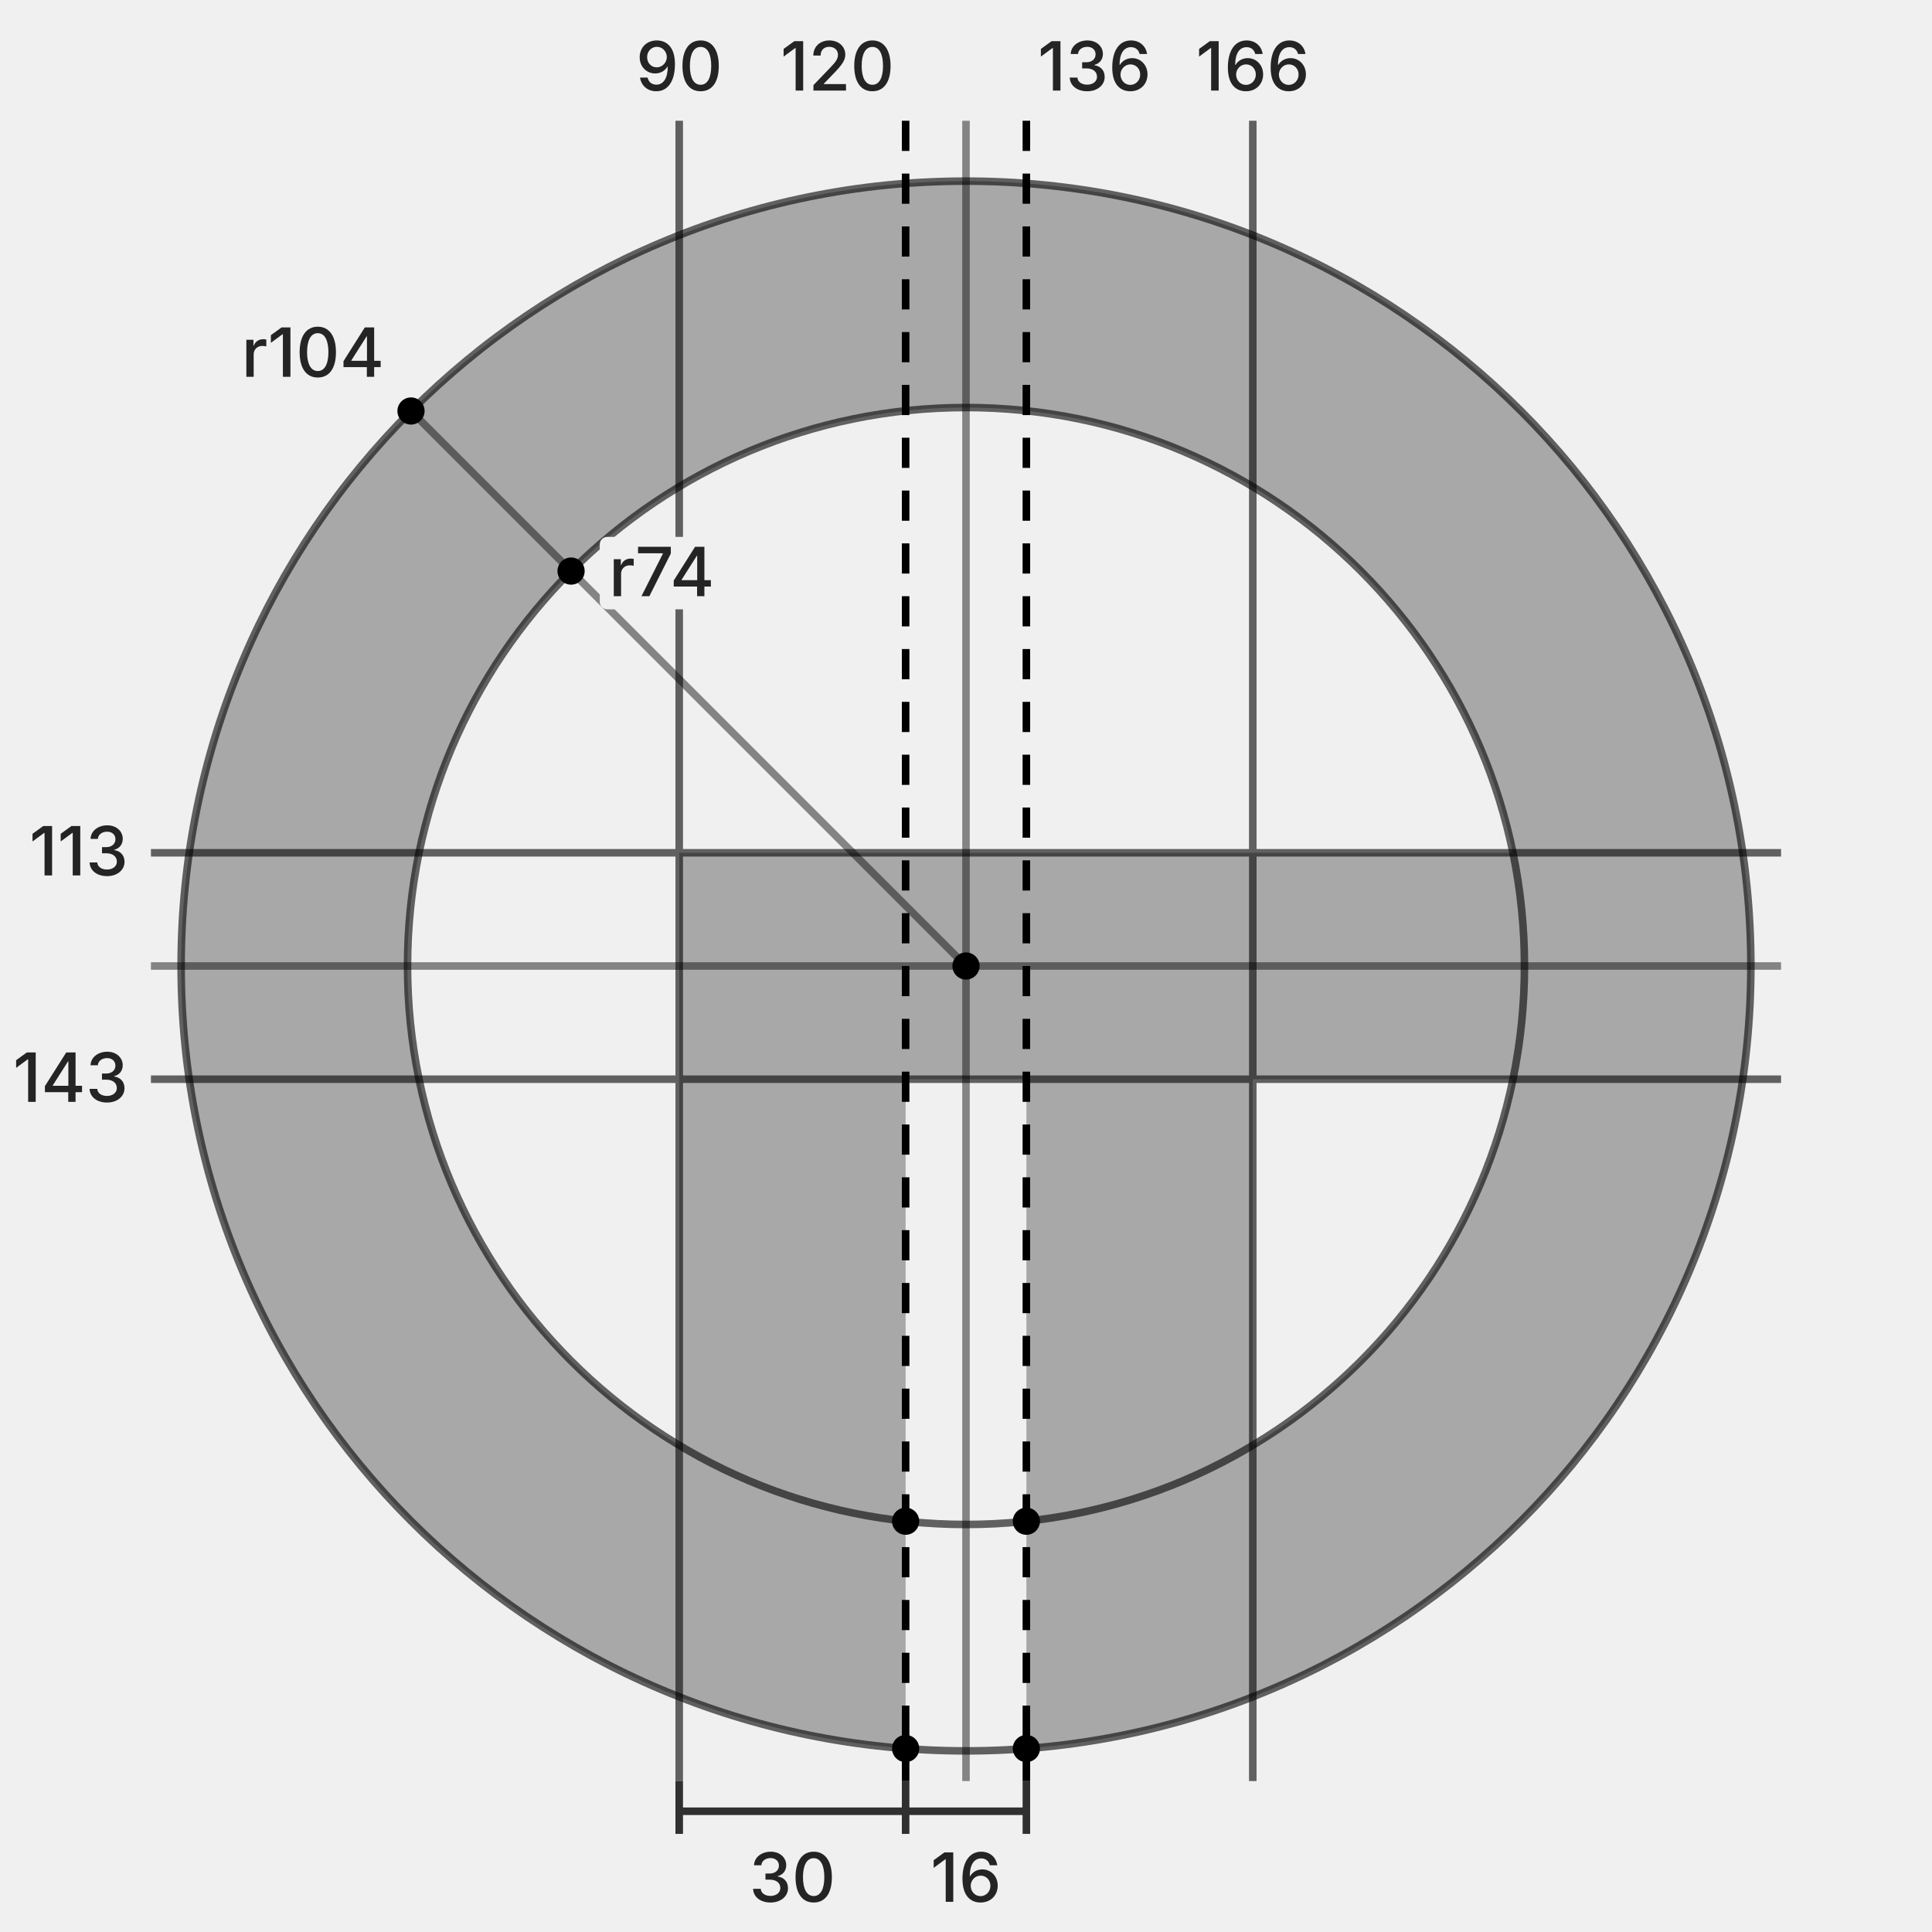
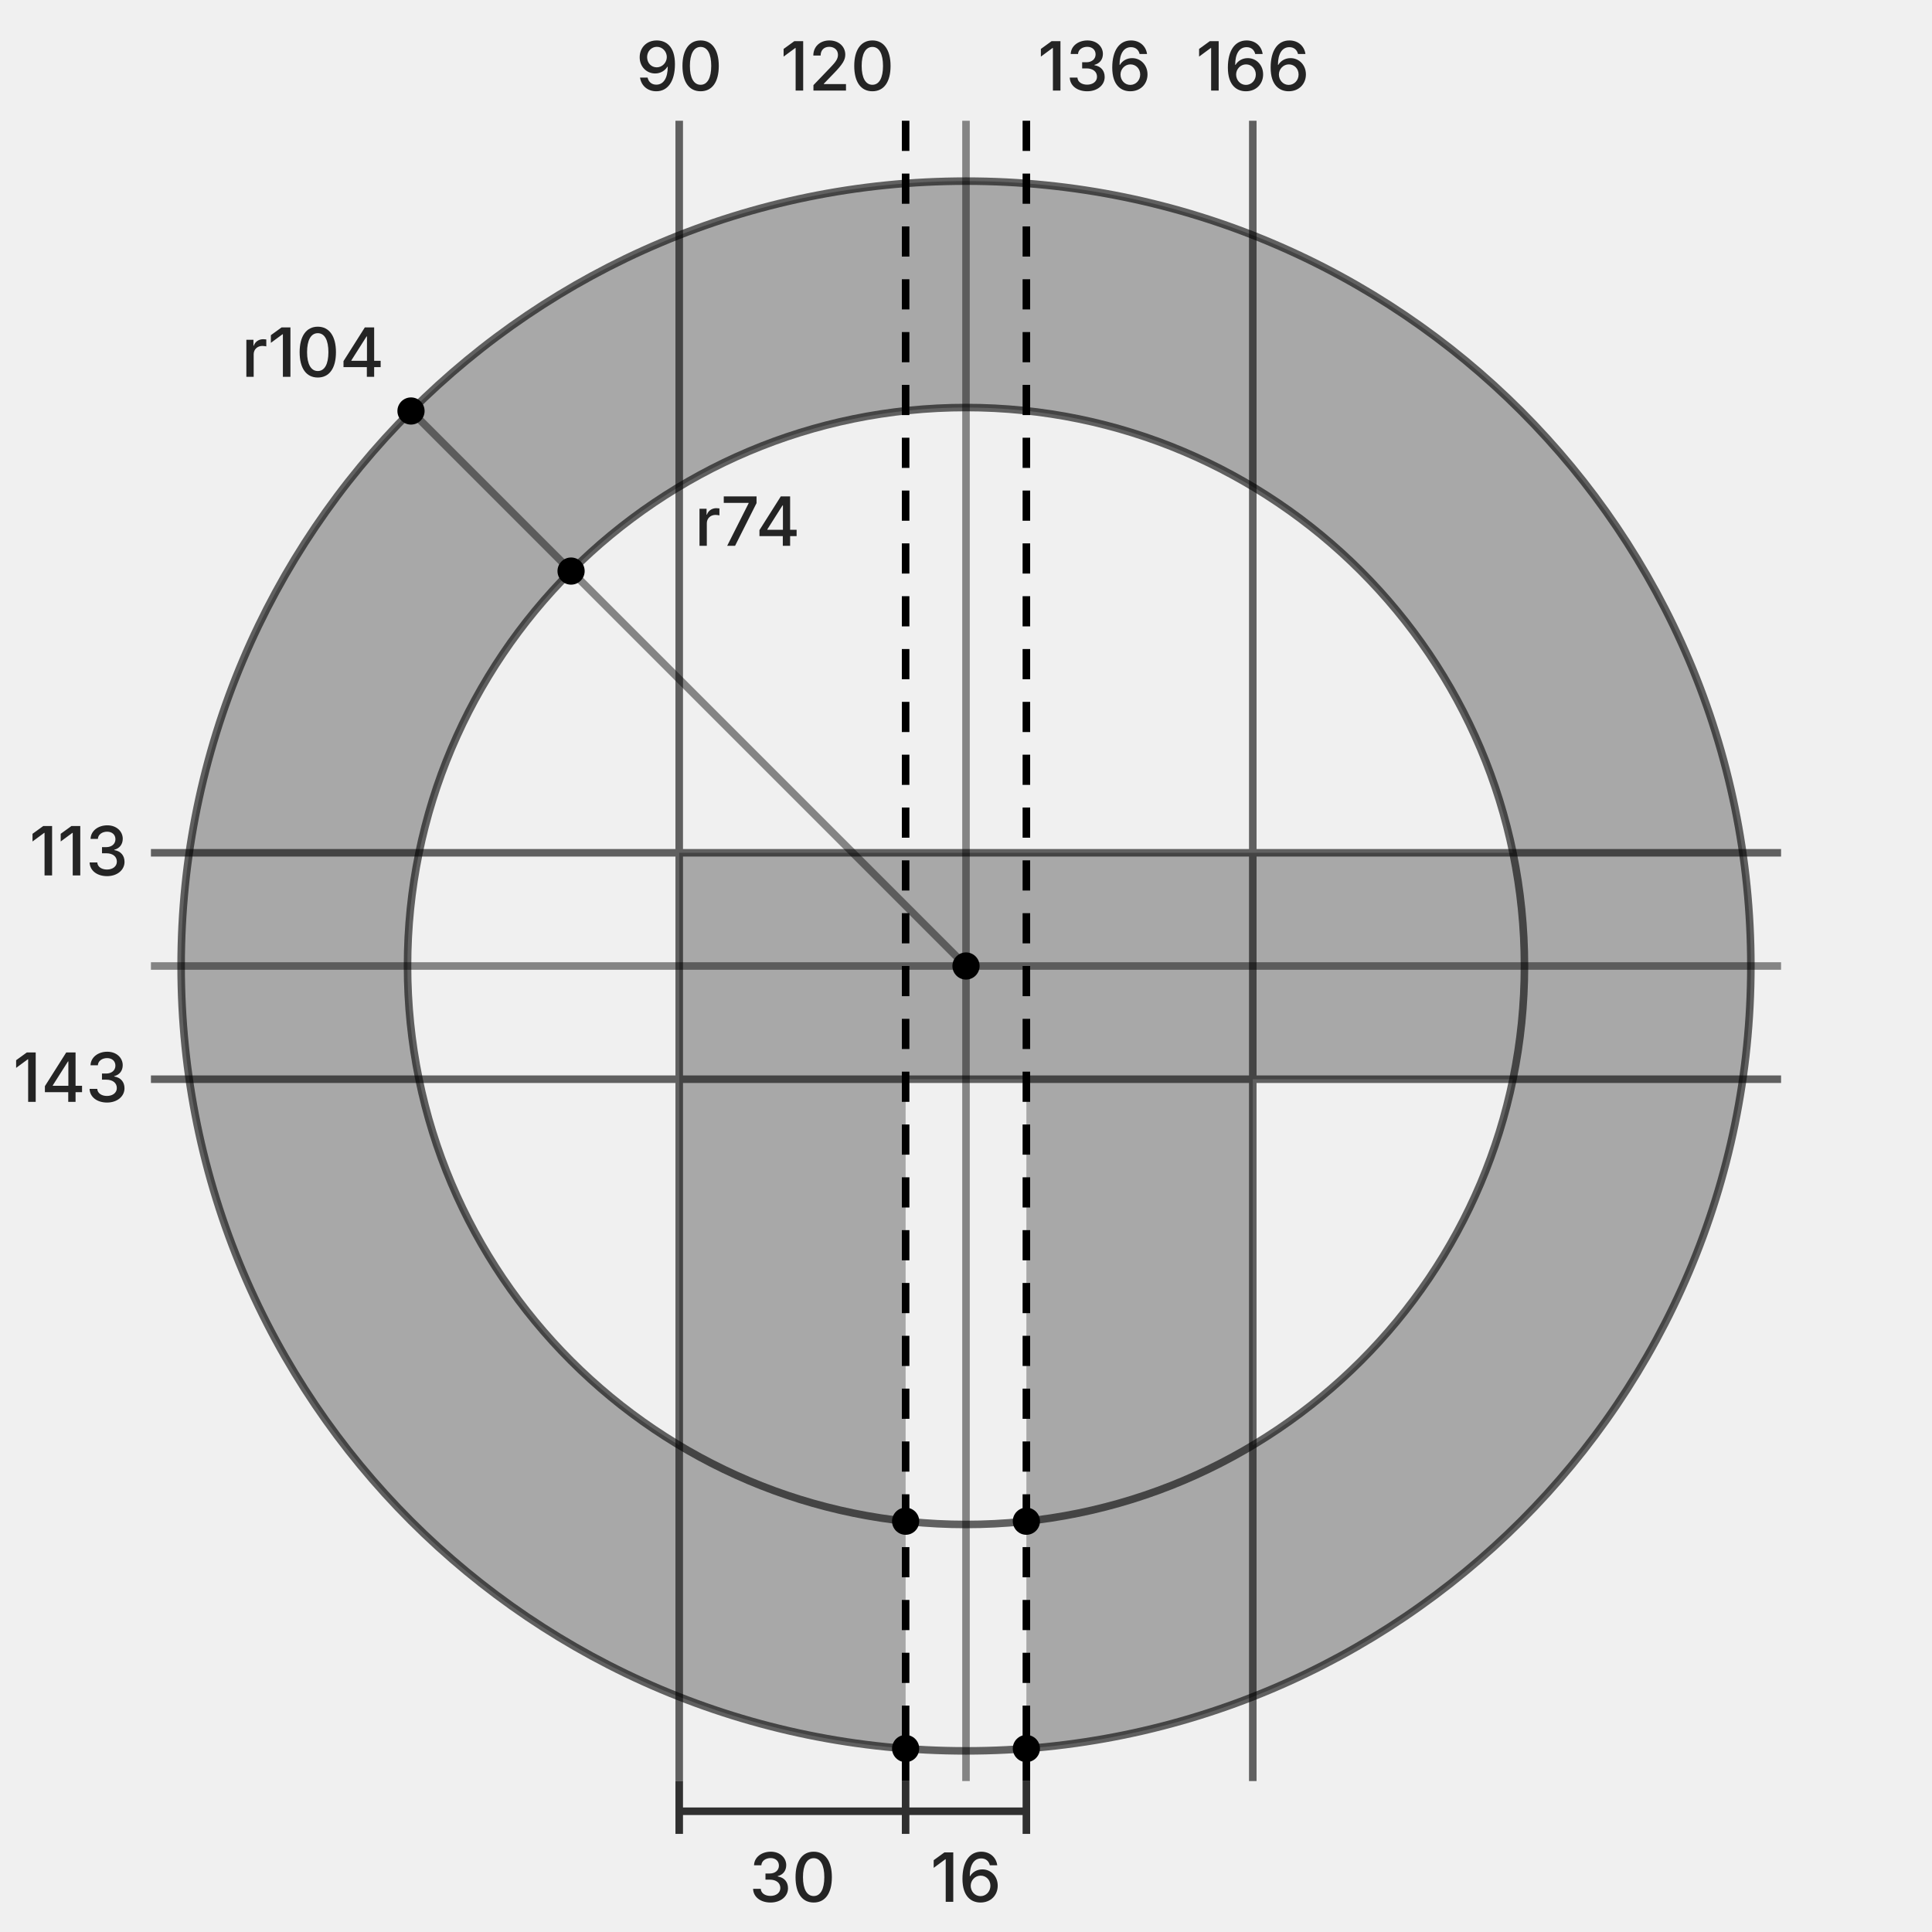
<svg xmlns="http://www.w3.org/2000/svg" viewBox="0 0 256 256" width="256" height="256" fill="currentColor" role="img" aria-label="closed-2 construction">
  <defs>
    <mask id="ko-closed-2" maskUnits="userSpaceOnUse" x="0" y="0" width="256" height="256">
      <rect x="0" y="0" width="256" height="256" fill="#fff" />
-       <rect x="98.22" y="244.14" width="13.56" height="9.6" rx="1" fill="#000" />
-       <rect x="121.85" y="244.14" width="12.3" height="9.6" rx="1" fill="#000" />
-       <rect x="83.22" y="4.14" width="13.56" height="9.6" rx="1" fill="#000" />
-       <rect x="101.82" y="4.14" width="17.88" height="9.6" rx="1" fill="#000" />
-       <rect x="136.3" y="4.14" width="17.88" height="9.6" rx="1" fill="#000" />
-       <rect x="157.06" y="4.14" width="17.88" height="9.6" rx="1" fill="#000" />
-       <rect x="1.58" y="108.14" width="16.62" height="9.6" rx="1" fill="#000" />
-       <rect x="0.32" y="138.14" width="17.88" height="9.6" rx="1" fill="#000" />
-       <rect x="30.64" y="42.07" width="21.48" height="9.6" rx="1" fill="#000" />
-       <rect x="79.47" y="71.14" width="17.16" height="9.6" rx="1" fill="#000" />
+       <rect x="98.08" y="244.14" width="13.85" height="9.6" rx="1" fill="#000" />
+       <rect x="122.1" y="244.14" width="11.8" height="9.6" rx="1" fill="#000" />
+       <rect x="83.06" y="4.14" width="13.88" height="9.6" rx="1" fill="#000" />
+       <rect x="102.21" y="4.14" width="17.49" height="9.6" rx="1" fill="#000" />
+       <rect x="136.3" y="4.14" width="17.45" height="9.6" rx="1" fill="#000" />
+       <rect x="157.26" y="4.14" width="17.47" height="9.6" rx="1" fill="#000" />
+       <rect x="2.69" y="108.14" width="15.51" height="9.6" rx="1" fill="#000" />
+       <rect x="0.52" y="138.14" width="17.68" height="9.6" rx="1" fill="#000" />
+       <rect x="30.8" y="42.07" width="21.33" height="9.6" rx="1" fill="#000" />
+       <rect x="90.83" y="64.46" width="16.4" height="9.6" rx="1" fill="#000" />
    </mask>
  </defs>
  <g mask="url(#ko-closed-2)">
    <path opacity="0.3" fill-rule="evenodd" d="M136 231.69A104 104 0 1 0 120 231.69L120 143L136 143ZM200.46 113L90 113L90 191.5A74 74 0 1 1 200.46 113ZM166 143L200.46 143A74 74 0 0 1 166 191.5Z" />
    <g fill="none" stroke="currentColor" stroke-width="1">
      <circle cx="128" cy="128" r="104" opacity="0.6" vector-effect="non-scaling-stroke" />
      <circle cx="128" cy="128" r="74" opacity="0.6" vector-effect="non-scaling-stroke" />
      <path opacity="0.45" vector-effect="non-scaling-stroke" d="M128 16L128 236M20 128L236 128M128 128L54.46 54.46" />
      <path opacity="0.6" vector-effect="non-scaling-stroke" d="M20 113L236 113M20 143L236 143M90 16L90 236M166 16L166 236" />
      <path opacity="1" stroke-dasharray="4 3" vector-effect="non-scaling-stroke" d="M120 16L120 236M136 16L136 236" />
      <path opacity="0.8" vector-effect="non-scaling-stroke" d="M90 240H120M90 236V243M120 236V243M120 240H136M120 236V243M136 236V243" />
    </g>
    <g>
      <circle cx="128" cy="128" r="1.8" />
      <circle cx="120" cy="231.69" r="1.8" />
      <circle cx="120" cy="201.57" r="1.8" />
      <circle cx="136" cy="231.69" r="1.8" />
      <circle cx="136" cy="201.57" r="1.8" />
      <circle cx="54.46" cy="54.46" r="1.8" />
      <circle cx="75.67" cy="75.67" r="1.8" />
    </g>
  </g>
  <g font-family="Inter, ui-sans-serif, system-ui, sans-serif" font-size="9" font-weight="500" opacity="0.85">
-     <text textLength="11.45" x="105" y="252" text-anchor="middle">30</text>
-     <text textLength="9.41" x="128" y="252" text-anchor="middle">16</text>
-     <text textLength="11.48" x="90" y="12" text-anchor="middle">90</text>
-     <text textLength="15.09" x="118.5" y="12" text-anchor="end">120</text>
-     <text textLength="15.05" x="137.5" y="12">136</text>
-     <text textLength="15.08" x="166" y="12" text-anchor="middle">166</text>
-     <text textLength="13.13" x="17" y="116" text-anchor="end">113</text>
-     <text textLength="15.28" x="17" y="146" text-anchor="end">143</text>
-     <text textLength="18.94" x="50.92" y="49.93" text-anchor="end">r104</text>
-     <text textLength="14.02" x="80.67" y="79">r74</text>
+     <text x="105" y="252" text-anchor="middle" textLength="11.45" lengthAdjust="spacingAndGlyphs">30</text>
+     <text x="128" y="252" text-anchor="middle" textLength="9.4" lengthAdjust="spacingAndGlyphs">16</text>
+     <text x="90" y="12" text-anchor="middle" textLength="11.48" lengthAdjust="spacingAndGlyphs">90</text>
+     <text x="118.5" y="12" text-anchor="end" textLength="15.09" lengthAdjust="spacingAndGlyphs">120</text>
+     <text x="137.5" y="12" textLength="15.05" lengthAdjust="spacingAndGlyphs">136</text>
+     <text x="166" y="12" text-anchor="middle" textLength="15.07" lengthAdjust="spacingAndGlyphs">166</text>
+     <text x="17" y="116" text-anchor="end" textLength="13.11" lengthAdjust="spacingAndGlyphs">113</text>
+     <text x="17" y="146" text-anchor="end" textLength="15.28" lengthAdjust="spacingAndGlyphs">143</text>
+     <text x="50.92" y="49.93" text-anchor="end" textLength="18.93" lengthAdjust="spacingAndGlyphs">r104</text>
+     <text x="92.03" y="72.32" textLength="14" lengthAdjust="spacingAndGlyphs">r74</text>
  </g>
</svg>
